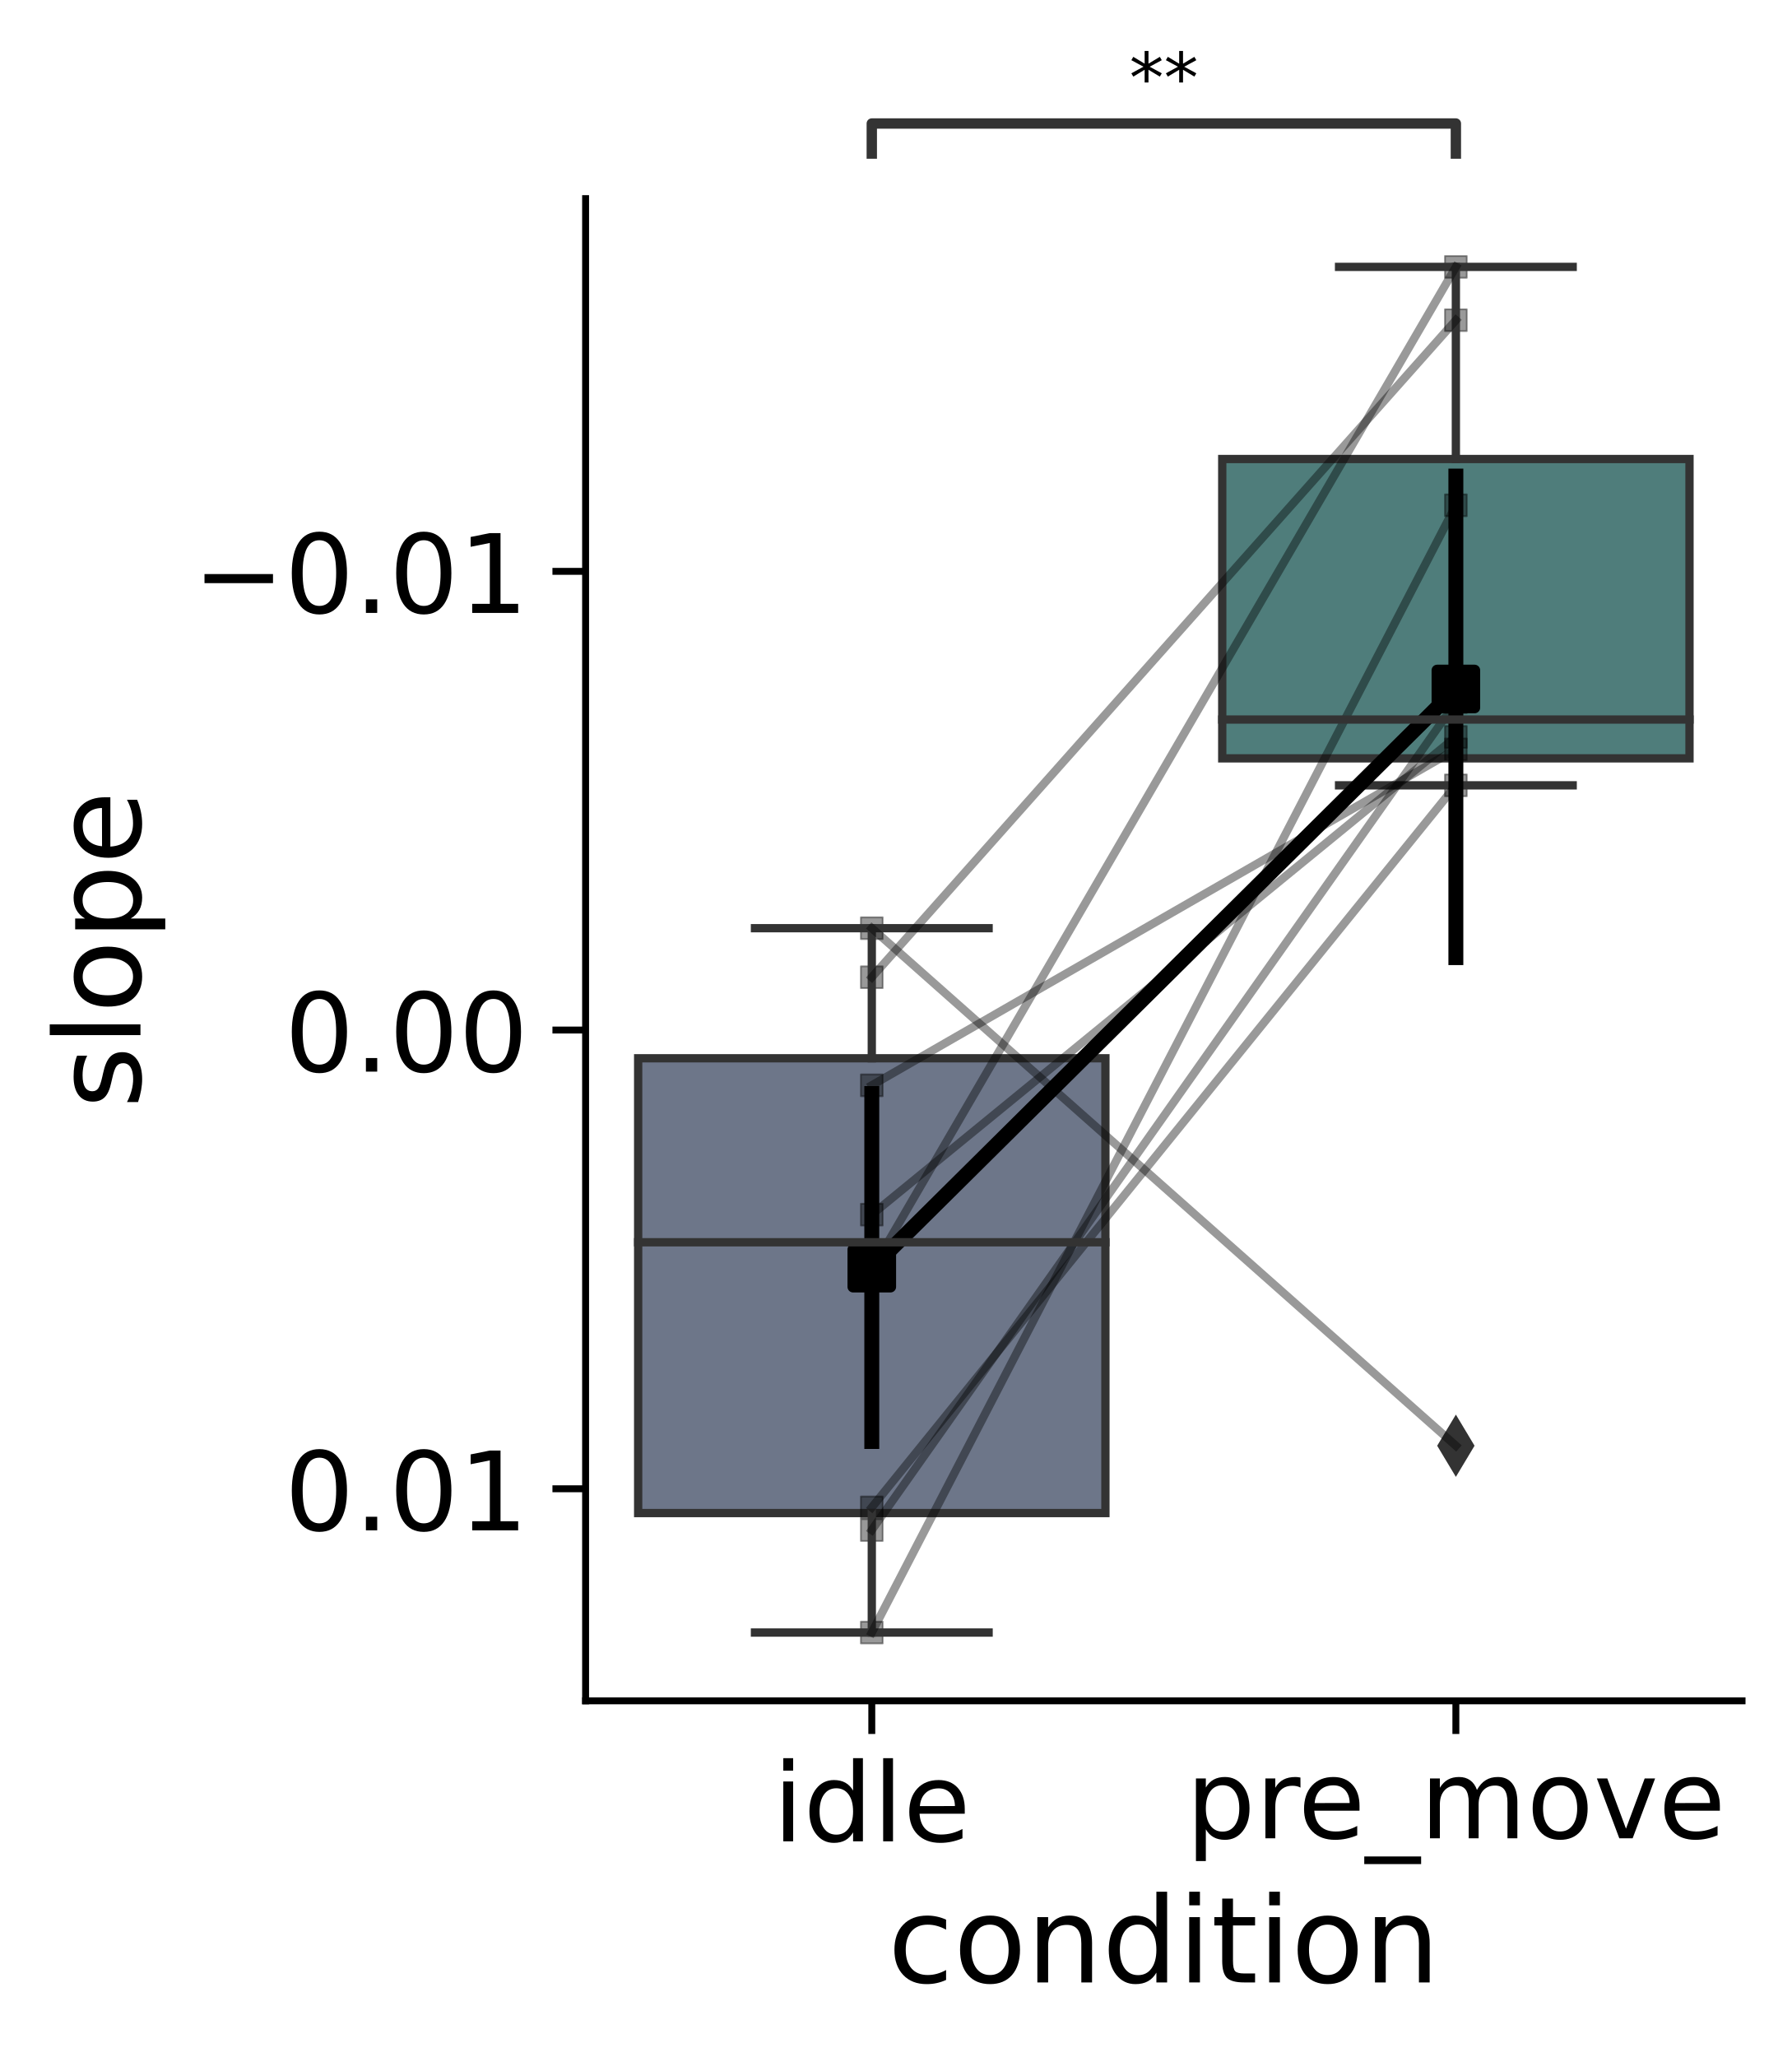
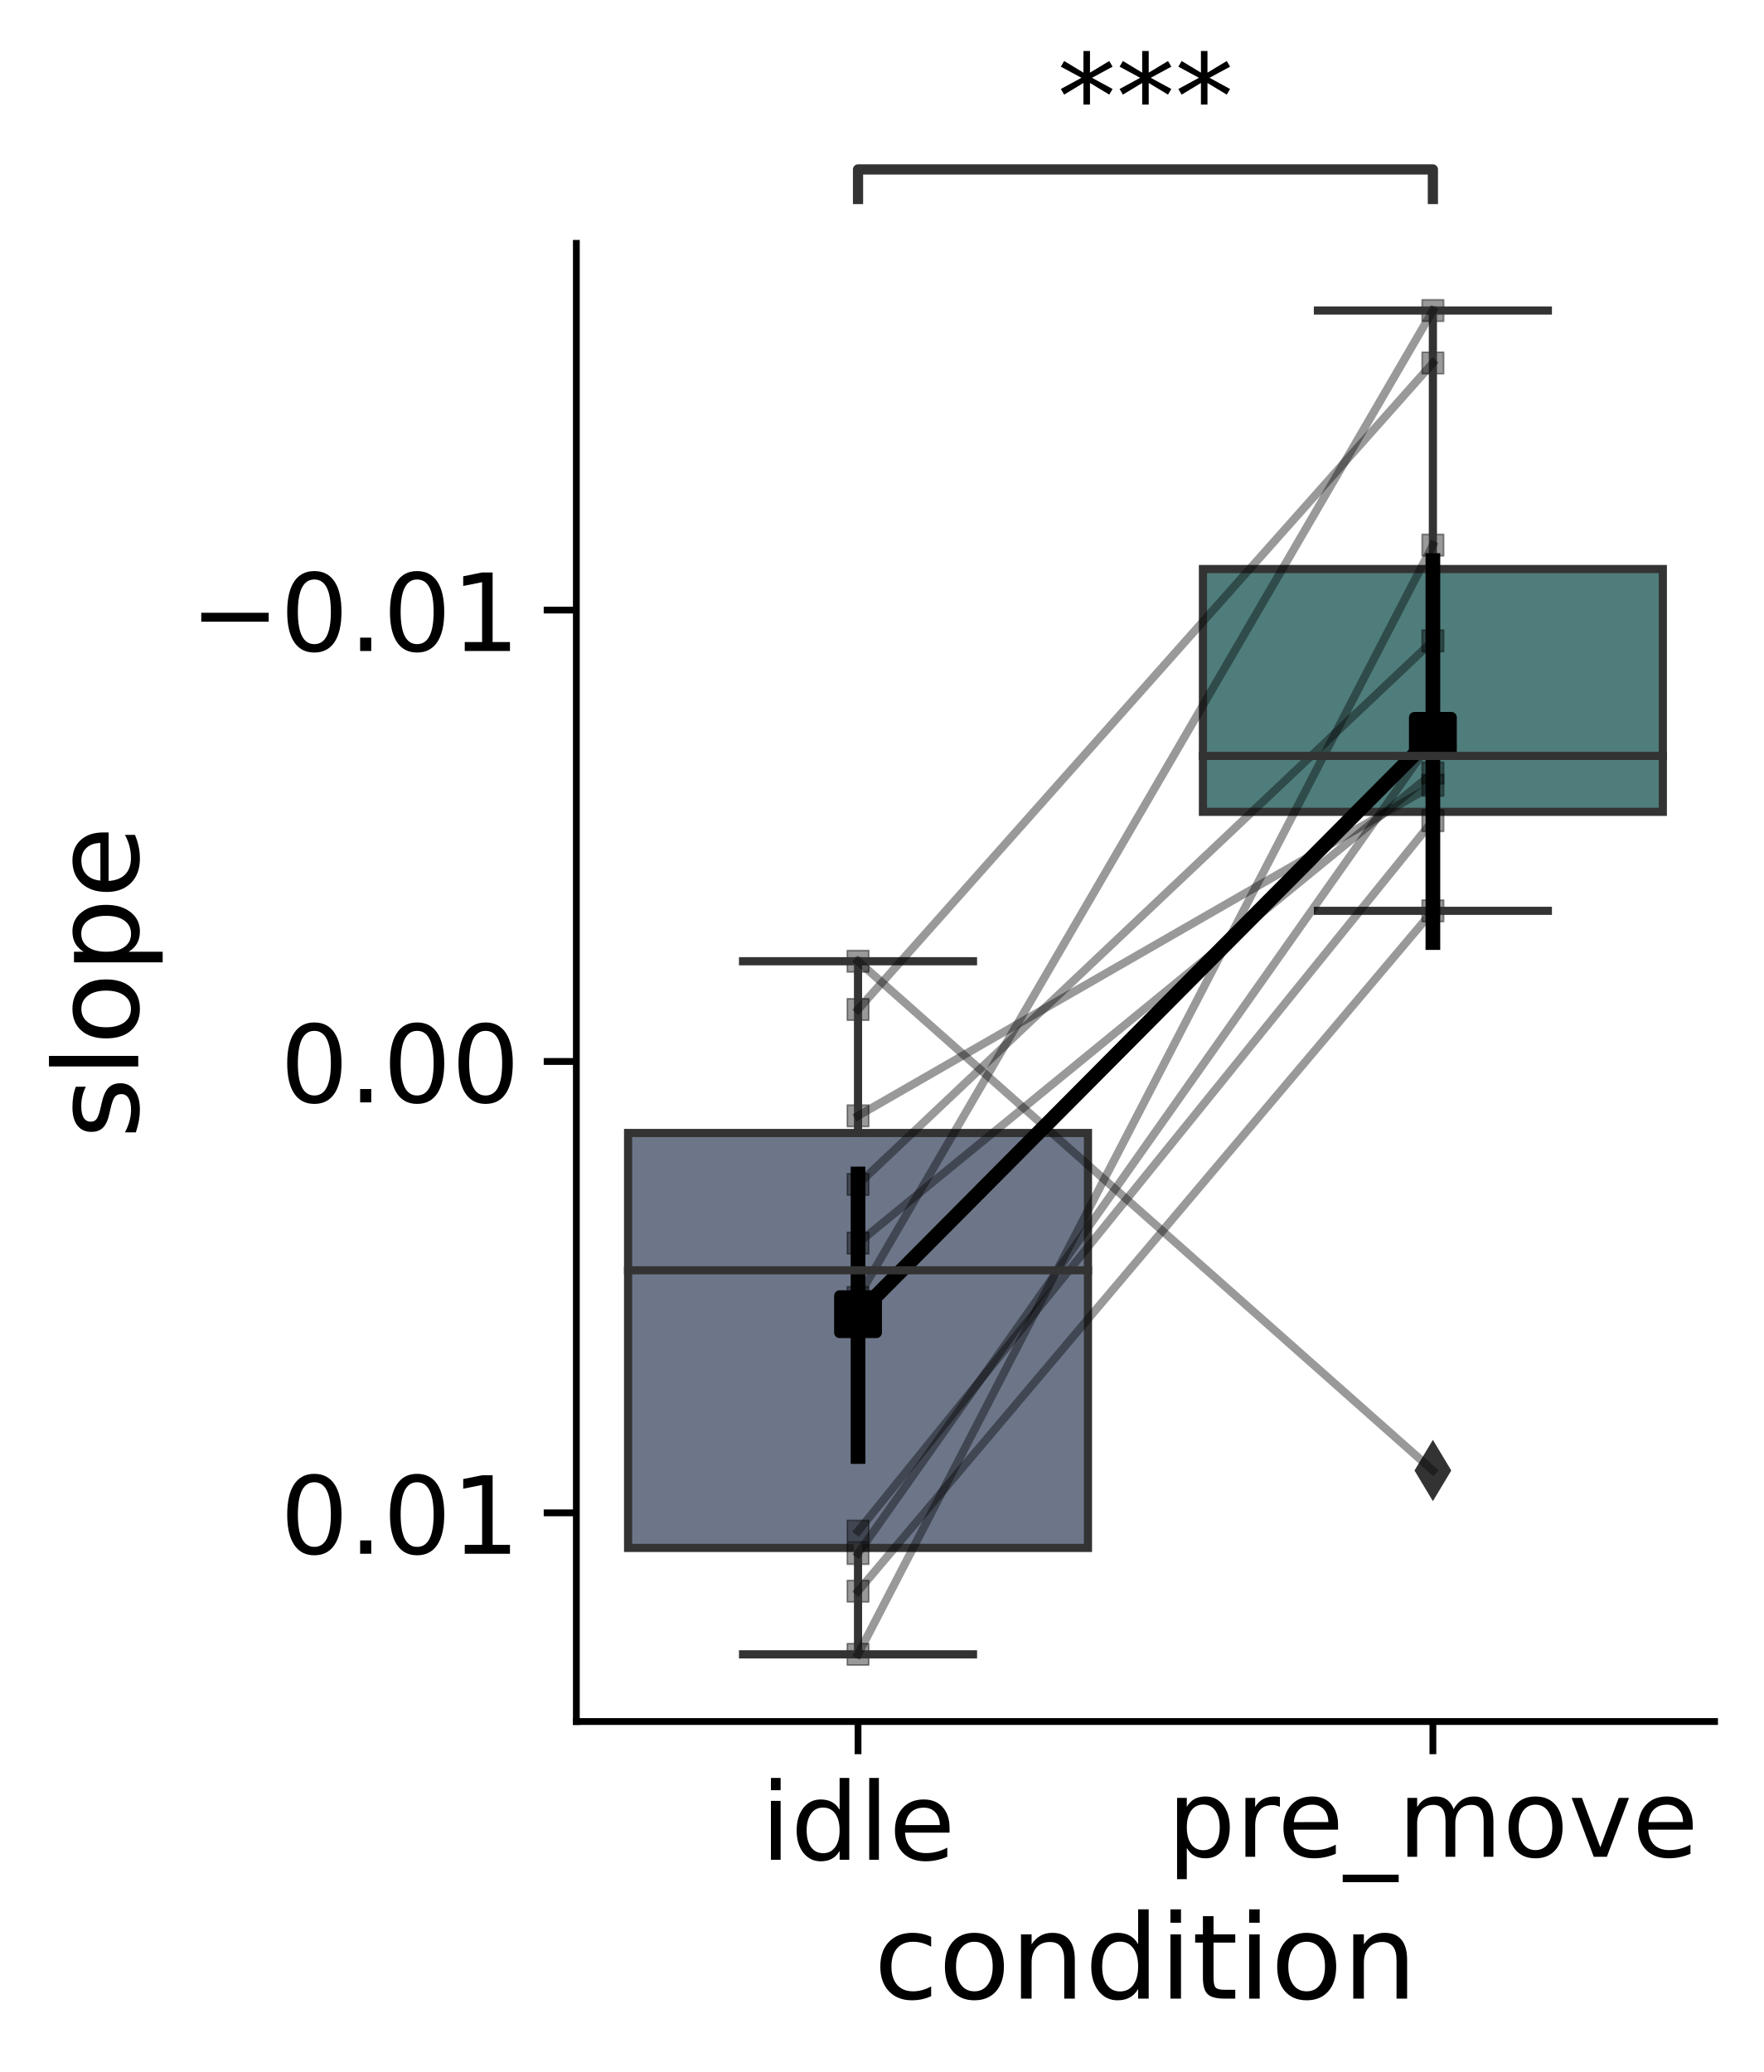
- <svg xmlns="http://www.w3.org/2000/svg" xmlns:xlink="http://www.w3.org/1999/xlink" width="259.366pt" height="297.744pt" viewBox="0 0 259.366 297.744" version="1.1">
+ <svg xmlns="http://www.w3.org/2000/svg" xmlns:xlink="http://www.w3.org/1999/xlink" width="259.366pt" height="304.79pt" viewBox="0 0 259.366 304.79" version="1.1">
  <defs>
    <style type="text/css">*{stroke-linejoin: round; stroke-linecap: butt}</style>
  </defs>
  <g id="figure_1">
    <g id="patch_1">
-       <path d="M 0 297.744  L 259.366 297.744  L 259.366 0  L 0 0  L 0 297.744  z " style="fill: none" />
+       <path d="M 0 304.79  L 259.366 304.79  L 259.366 0  L 0 0  L 0 304.79  z " style="fill: none" />
    </g>
    <g id="axes_1">
      <g id="patch_2">
-         <path d="M 84.766 246.19  L 252.166 246.19  L 252.166 28.75  L 84.766 28.75  L 84.766 246.19  z " style="fill: none" />
+         <path d="M 84.766 253.236  L 252.166 253.236  L 252.166 35.796  L 84.766 35.796  L 84.766 253.236  z " style="fill: none" />
      </g>
      <g id="patch_3">
-         <path d="M 92.375 153.183  L 160.011 153.183  L 160.011 219.011  L 92.375 219.011  L 92.375 153.183  z " clip-path="url(#p93cc78b33b)" style="fill: #5d687d; fill-opacity: 0.9; stroke: #333333; stroke-width: 1.2; stroke-linejoin: miter" />
+         <path d="M 92.375 166.661  L 160.011 166.661  L 160.011 227.698  L 92.375 227.698  L 92.375 166.661  z " clip-path="url(#pa002242b20)" style="fill: #5d687d; fill-opacity: 0.9; stroke: #333333; stroke-width: 1.2; stroke-linejoin: miter" />
      </g>
      <g id="patch_4">
-         <path d="M 176.921 66.44  L 244.557 66.44  L 244.557 109.77  L 176.921 109.77  L 176.921 66.44  z " clip-path="url(#p93cc78b33b)" style="fill: #3c6f6d; fill-opacity: 0.9; stroke: #333333; stroke-width: 1.2; stroke-linejoin: miter" />
+         <path d="M 176.921 83.705  L 244.557 83.705  L 244.557 119.419  L 176.921 119.419  L 176.921 83.705  z " clip-path="url(#pa002242b20)" style="fill: #3c6f6d; fill-opacity: 0.9; stroke: #333333; stroke-width: 1.2; stroke-linejoin: miter" />
      </g>
      <g id="PathCollection_1">
-         <path d="M 123.486 186.269  L 128.9 186.269  L 128.9 180.854  L 123.486 180.854  z " clip-path="url(#p93cc78b33b)" style="stroke: #000000; stroke-width: 1.62" />
-         <path d="M 208.032 102.435  L 213.446 102.435  L 213.446 97.021  L 208.032 97.021  z " clip-path="url(#p93cc78b33b)" style="stroke: #000000; stroke-width: 1.62" />
+         <path d="M 123.486 196.022  L 128.9 196.022  L 128.9 190.607  L 123.486 190.607  z " clip-path="url(#pa002242b20)" style="stroke: #000000; stroke-width: 1.62" />
+         <path d="M 208.032 110.951  L 213.446 110.951  L 213.446 105.537  L 208.032 105.537  z " clip-path="url(#pa002242b20)" style="stroke: #000000; stroke-width: 1.62" />
      </g>
      <g id="PolyCollection_1" />
      <g id="PolyCollection_2" />
      <g id="PolyCollection_3" />
      <g id="PolyCollection_4" />
      <g id="PolyCollection_5" />
      <g id="PolyCollection_6" />
      <g id="PolyCollection_7" />
      <g id="PolyCollection_8" />
+       <g id="PolyCollection_9" />
+       <g id="PolyCollection_10" />
      <g id="PathCollection_2">
        <defs>
-           <path id="m1d41d0dd05" d="M -1.581 1.581  L 1.581 1.581  L 1.581 -1.581  L -1.581 -1.581  z " style="stroke: #000000; stroke-opacity: 0.4; stroke-width: 0.253" />
+           <path id="m4c5fb9dcc1" d="M -1.581 1.581  L 1.581 1.581  L 1.581 -1.581  L -1.581 -1.581  z " style="stroke: #000000; stroke-opacity: 0.4; stroke-width: 0.253" />
        </defs>
-         <g clip-path="url(#p93cc78b33b)">
-           <use xlink:href="#m1d41d0dd05" x="126.193" y="218.191" style="fill-opacity: 0.4; stroke: #000000; stroke-opacity: 0.4; stroke-width: 0.253" />
-           <use xlink:href="#m1d41d0dd05" x="210.739" y="113.675" style="fill-opacity: 0.4; stroke: #000000; stroke-opacity: 0.4; stroke-width: 0.253" />
-           <use xlink:href="#m1d41d0dd05" x="126.193" y="134.351" style="fill-opacity: 0.4; stroke: #000000; stroke-opacity: 0.4; stroke-width: 0.253" />
-           <use xlink:href="#m1d41d0dd05" x="210.739" y="209.265" style="fill-opacity: 0.4; stroke: #000000; stroke-opacity: 0.4; stroke-width: 0.253" />
-           <use xlink:href="#m1d41d0dd05" x="126.193" y="175.815" style="fill-opacity: 0.4; stroke: #000000; stroke-opacity: 0.4; stroke-width: 0.253" />
-           <use xlink:href="#m1d41d0dd05" x="210.739" y="106.668" style="fill-opacity: 0.4; stroke: #000000; stroke-opacity: 0.4; stroke-width: 0.253" />
-           <use xlink:href="#m1d41d0dd05" x="126.193" y="141.45" style="fill-opacity: 0.4; stroke: #000000; stroke-opacity: 0.4; stroke-width: 0.253" />
-           <use xlink:href="#m1d41d0dd05" x="210.739" y="46.346" style="fill-opacity: 0.4; stroke: #000000; stroke-opacity: 0.4; stroke-width: 0.253" />
-           <use xlink:href="#m1d41d0dd05" x="126.193" y="183.814" style="fill-opacity: 0.4; stroke: #000000; stroke-opacity: 0.4; stroke-width: 0.253" />
-           <use xlink:href="#m1d41d0dd05" x="210.739" y="38.634" style="fill-opacity: 0.4; stroke: #000000; stroke-opacity: 0.4; stroke-width: 0.253" />
-           <use xlink:href="#m1d41d0dd05" x="126.193" y="236.306" style="fill-opacity: 0.4; stroke: #000000; stroke-opacity: 0.4; stroke-width: 0.253" />
-           <use xlink:href="#m1d41d0dd05" x="210.739" y="73.138" style="fill-opacity: 0.4; stroke: #000000; stroke-opacity: 0.4; stroke-width: 0.253" />
-           <use xlink:href="#m1d41d0dd05" x="126.193" y="157.094" style="fill-opacity: 0.4; stroke: #000000; stroke-opacity: 0.4; stroke-width: 0.253" />
-           <use xlink:href="#m1d41d0dd05" x="210.739" y="108.468" style="fill-opacity: 0.4; stroke: #000000; stroke-opacity: 0.4; stroke-width: 0.253" />
-           <use xlink:href="#m1d41d0dd05" x="126.193" y="221.472" style="fill-opacity: 0.4; stroke: #000000; stroke-opacity: 0.4; stroke-width: 0.253" />
-           <use xlink:href="#m1d41d0dd05" x="210.739" y="101.627" style="fill-opacity: 0.4; stroke: #000000; stroke-opacity: 0.4; stroke-width: 0.253" />
+         <g clip-path="url(#pa002242b20)">
+           <use xlink:href="#m4c5fb9dcc1" x="126.193" y="225.237" style="fill-opacity: 0.4; stroke: #000000; stroke-opacity: 0.4; stroke-width: 0.253" />
+           <use xlink:href="#m4c5fb9dcc1" x="210.739" y="120.721" style="fill-opacity: 0.4; stroke: #000000; stroke-opacity: 0.4; stroke-width: 0.253" />
+           <use xlink:href="#m4c5fb9dcc1" x="126.193" y="141.397" style="fill-opacity: 0.4; stroke: #000000; stroke-opacity: 0.4; stroke-width: 0.253" />
+           <use xlink:href="#m4c5fb9dcc1" x="210.739" y="216.311" style="fill-opacity: 0.4; stroke: #000000; stroke-opacity: 0.4; stroke-width: 0.253" />
+           <use xlink:href="#m4c5fb9dcc1" x="126.193" y="182.861" style="fill-opacity: 0.4; stroke: #000000; stroke-opacity: 0.4; stroke-width: 0.253" />
+           <use xlink:href="#m4c5fb9dcc1" x="210.739" y="113.714" style="fill-opacity: 0.4; stroke: #000000; stroke-opacity: 0.4; stroke-width: 0.253" />
+           <use xlink:href="#m4c5fb9dcc1" x="126.193" y="148.495" style="fill-opacity: 0.4; stroke: #000000; stroke-opacity: 0.4; stroke-width: 0.253" />
+           <use xlink:href="#m4c5fb9dcc1" x="210.739" y="53.392" style="fill-opacity: 0.4; stroke: #000000; stroke-opacity: 0.4; stroke-width: 0.253" />
+           <use xlink:href="#m4c5fb9dcc1" x="126.193" y="190.859" style="fill-opacity: 0.4; stroke: #000000; stroke-opacity: 0.4; stroke-width: 0.253" />
+           <use xlink:href="#m4c5fb9dcc1" x="210.739" y="45.679" style="fill-opacity: 0.4; stroke: #000000; stroke-opacity: 0.4; stroke-width: 0.253" />
+           <use xlink:href="#m4c5fb9dcc1" x="126.193" y="243.352" style="fill-opacity: 0.4; stroke: #000000; stroke-opacity: 0.4; stroke-width: 0.253" />
+           <use xlink:href="#m4c5fb9dcc1" x="210.739" y="80.184" style="fill-opacity: 0.4; stroke: #000000; stroke-opacity: 0.4; stroke-width: 0.253" />
+           <use xlink:href="#m4c5fb9dcc1" x="126.193" y="164.14" style="fill-opacity: 0.4; stroke: #000000; stroke-opacity: 0.4; stroke-width: 0.253" />
+           <use xlink:href="#m4c5fb9dcc1" x="210.739" y="115.514" style="fill-opacity: 0.4; stroke: #000000; stroke-opacity: 0.4; stroke-width: 0.253" />
+           <use xlink:href="#m4c5fb9dcc1" x="126.193" y="228.518" style="fill-opacity: 0.4; stroke: #000000; stroke-opacity: 0.4; stroke-width: 0.253" />
+           <use xlink:href="#m4c5fb9dcc1" x="210.739" y="108.672" style="fill-opacity: 0.4; stroke: #000000; stroke-opacity: 0.4; stroke-width: 0.253" />
+           <use xlink:href="#m4c5fb9dcc1" x="126.193" y="174.223" style="fill-opacity: 0.4; stroke: #000000; stroke-opacity: 0.4; stroke-width: 0.253" />
+           <use xlink:href="#m4c5fb9dcc1" x="210.739" y="94.269" style="fill-opacity: 0.4; stroke: #000000; stroke-opacity: 0.4; stroke-width: 0.253" />
+           <use xlink:href="#m4c5fb9dcc1" x="126.193" y="234.064" style="fill-opacity: 0.4; stroke: #000000; stroke-opacity: 0.4; stroke-width: 0.253" />
+           <use xlink:href="#m4c5fb9dcc1" x="210.739" y="133.982" style="fill-opacity: 0.4; stroke: #000000; stroke-opacity: 0.4; stroke-width: 0.253" />
        </g>
      </g>
      <g id="matplotlib.axis_1">
        <g id="xtick_1">
          <g id="line2d_1">
            <defs>
-               <path id="m4f19713eb8" d="M 0 0  L 0 4.8  " style="stroke: #000000" />
+               <path id="md29b24682e" d="M 0 0  L 0 4.8  " style="stroke: #000000" />
            </defs>
            <g>
-               <use xlink:href="#m4f19713eb8" x="126.193" y="246.19" style="stroke: #000000" />
+               <use xlink:href="#md29b24682e" x="126.193" y="253.236" style="stroke: #000000" />
            </g>
          </g>
          <g id="text_1">
-             <g transform="translate(111.8915 266.526) scale(0.1584 -0.1584)">
+             <g transform="translate(111.8915 273.5717) scale(0.1584 -0.1584)">
              <defs>
                <path id="DejaVuSans-69" d="M 603 3500  L 1178 3500  L 1178 0  L 603 0  L 603 3500  z M 603 4863  L 1178 4863  L 1178 4134  L 603 4134  L 603 4863  z " transform="scale(0.015625)" />
                <path id="DejaVuSans-64" d="M 2906 2969  L 2906 4863  L 3481 4863  L 3481 0  L 2906 0  L 2906 525  Q 2725 213 2448 61  Q 2172 -91 1784 -91  Q 1150 -91 751 415  Q 353 922 353 1747  Q 353 2572 751 3078  Q 1150 3584 1784 3584  Q 2172 3584 2448 3432  Q 2725 3281 2906 2969  z M 947 1747  Q 947 1113 1208 752  Q 1469 391 1925 391  Q 2381 391 2643 752  Q 2906 1113 2906 1747  Q 2906 2381 2643 2742  Q 2381 3103 1925 3103  Q 1469 3103 1208 2742  Q 947 2381 947 1747  z " transform="scale(0.015625)" />
                <path id="DejaVuSans-6c" d="M 603 4863  L 1178 4863  L 1178 0  L 603 0  L 603 4863  z " transform="scale(0.015625)" />
                <path id="DejaVuSans-65" d="M 3597 1894  L 3597 1613  L 953 1613  Q 991 1019 1311 708  Q 1631 397 2203 397  Q 2534 397 2845 478  Q 3156 559 3463 722  L 3463 178  Q 3153 47 2828 -22  Q 2503 -91 2169 -91  Q 1331 -91 842 396  Q 353 884 353 1716  Q 353 2575 817 3079  Q 1281 3584 2069 3584  Q 2775 3584 3186 3129  Q 3597 2675 3597 1894  z M 3022 2063  Q 3016 2534 2758 2815  Q 2500 3097 2075 3097  Q 1594 3097 1305 2825  Q 1016 2553 972 2059  L 3022 2063  z " transform="scale(0.015625)" />
              </defs>
              <use xlink:href="#DejaVuSans-69" />
              <use xlink:href="#DejaVuSans-64" x="27.783" />
              <use xlink:href="#DejaVuSans-6c" x="91.26" />
              <use xlink:href="#DejaVuSans-65" x="119.043" />
            </g>
          </g>
        </g>
        <g id="xtick_2">
          <g id="line2d_2">
            <g>
-               <use xlink:href="#m4f19713eb8" x="210.739" y="246.19" style="stroke: #000000" />
+               <use xlink:href="#md29b24682e" x="210.739" y="253.236" style="stroke: #000000" />
            </g>
          </g>
          <g id="text_2">
-             <g transform="translate(171.6783 266.0855) scale(0.1584 -0.1584)">
+             <g transform="translate(171.6783 273.1312) scale(0.1584 -0.1584)">
              <defs>
                <path id="DejaVuSans-70" d="M 1159 525  L 1159 -1331  L 581 -1331  L 581 3500  L 1159 3500  L 1159 2969  Q 1341 3281 1617 3432  Q 1894 3584 2278 3584  Q 2916 3584 3314 3078  Q 3713 2572 3713 1747  Q 3713 922 3314 415  Q 2916 -91 2278 -91  Q 1894 -91 1617 61  Q 1341 213 1159 525  z M 3116 1747  Q 3116 2381 2855 2742  Q 2594 3103 2138 3103  Q 1681 3103 1420 2742  Q 1159 2381 1159 1747  Q 1159 1113 1420 752  Q 1681 391 2138 391  Q 2594 391 2855 752  Q 3116 1113 3116 1747  z " transform="scale(0.015625)" />
                <path id="DejaVuSans-72" d="M 2631 2963  Q 2534 3019 2420 3045  Q 2306 3072 2169 3072  Q 1681 3072 1420 2755  Q 1159 2438 1159 1844  L 1159 0  L 581 0  L 581 3500  L 1159 3500  L 1159 2956  Q 1341 3275 1631 3429  Q 1922 3584 2338 3584  Q 2397 3584 2469 3576  Q 2541 3569 2628 3553  L 2631 2963  z " transform="scale(0.015625)" />
                <path id="DejaVuSans-5f" d="M 3263 -1063  L 3263 -1509  L -63 -1509  L -63 -1063  L 3263 -1063  z " transform="scale(0.015625)" />
                <path id="DejaVuSans-6d" d="M 3328 2828  Q 3544 3216 3844 3400  Q 4144 3584 4550 3584  Q 5097 3584 5394 3201  Q 5691 2819 5691 2113  L 5691 0  L 5113 0  L 5113 2094  Q 5113 2597 4934 2840  Q 4756 3084 4391 3084  Q 3944 3084 3684 2787  Q 3425 2491 3425 1978  L 3425 0  L 2847 0  L 2847 2094  Q 2847 2600 2669 2842  Q 2491 3084 2119 3084  Q 1678 3084 1418 2786  Q 1159 2488 1159 1978  L 1159 0  L 581 0  L 581 3500  L 1159 3500  L 1159 2956  Q 1356 3278 1631 3431  Q 1906 3584 2284 3584  Q 2666 3584 2933 3390  Q 3200 3197 3328 2828  z " transform="scale(0.015625)" />
                <path id="DejaVuSans-6f" d="M 1959 3097  Q 1497 3097 1228 2736  Q 959 2375 959 1747  Q 959 1119 1226 758  Q 1494 397 1959 397  Q 2419 397 2687 759  Q 2956 1122 2956 1747  Q 2956 2369 2687 2733  Q 2419 3097 1959 3097  z M 1959 3584  Q 2709 3584 3137 3096  Q 3566 2609 3566 1747  Q 3566 888 3137 398  Q 2709 -91 1959 -91  Q 1206 -91 779 398  Q 353 888 353 1747  Q 353 2609 779 3096  Q 1206 3584 1959 3584  z " transform="scale(0.015625)" />
                <path id="DejaVuSans-76" d="M 191 3500  L 800 3500  L 1894 563  L 2988 3500  L 3597 3500  L 2284 0  L 1503 0  L 191 3500  z " transform="scale(0.015625)" />
              </defs>
              <use xlink:href="#DejaVuSans-70" />
              <use xlink:href="#DejaVuSans-72" x="63.477" />
              <use xlink:href="#DejaVuSans-65" x="102.34" />
              <use xlink:href="#DejaVuSans-5f" x="163.863" />
              <use xlink:href="#DejaVuSans-6d" x="213.863" />
              <use xlink:href="#DejaVuSans-6f" x="311.275" />
              <use xlink:href="#DejaVuSans-76" x="372.457" />
              <use xlink:href="#DejaVuSans-65" x="431.637" />
            </g>
          </g>
        </g>
        <g id="text_3">
-           <g transform="translate(128.5181 286.9504) scale(0.1728 -0.1728)">
+           <g transform="translate(128.5181 293.9961) scale(0.1728 -0.1728)">
            <defs>
              <path id="DejaVuSans-63" d="M 3122 3366  L 3122 2828  Q 2878 2963 2633 3030  Q 2388 3097 2138 3097  Q 1578 3097 1268 2742  Q 959 2388 959 1747  Q 959 1106 1268 751  Q 1578 397 2138 397  Q 2388 397 2633 464  Q 2878 531 3122 666  L 3122 134  Q 2881 22 2623 -34  Q 2366 -91 2075 -91  Q 1284 -91 818 406  Q 353 903 353 1747  Q 353 2603 823 3093  Q 1294 3584 2113 3584  Q 2378 3584 2631 3529  Q 2884 3475 3122 3366  z " transform="scale(0.015625)" />
              <path id="DejaVuSans-6e" d="M 3513 2113  L 3513 0  L 2938 0  L 2938 2094  Q 2938 2591 2744 2837  Q 2550 3084 2163 3084  Q 1697 3084 1428 2787  Q 1159 2491 1159 1978  L 1159 0  L 581 0  L 581 3500  L 1159 3500  L 1159 2956  Q 1366 3272 1645 3428  Q 1925 3584 2291 3584  Q 2894 3584 3203 3211  Q 3513 2838 3513 2113  z " transform="scale(0.015625)" />
              <path id="DejaVuSans-74" d="M 1172 4494  L 1172 3500  L 2356 3500  L 2356 3053  L 1172 3053  L 1172 1153  Q 1172 725 1289 603  Q 1406 481 1766 481  L 2356 481  L 2356 0  L 1766 0  Q 1100 0 847 248  Q 594 497 594 1153  L 594 3053  L 172 3053  L 172 3500  L 594 3500  L 594 4494  L 1172 4494  z " transform="scale(0.015625)" />
            </defs>
            <use xlink:href="#DejaVuSans-63" />
            <use xlink:href="#DejaVuSans-6f" x="54.98" />
            <use xlink:href="#DejaVuSans-6e" x="116.162" />
            <use xlink:href="#DejaVuSans-64" x="179.541" />
            <use xlink:href="#DejaVuSans-69" x="243.018" />
            <use xlink:href="#DejaVuSans-74" x="270.801" />
            <use xlink:href="#DejaVuSans-69" x="310.01" />
            <use xlink:href="#DejaVuSans-6f" x="337.793" />
            <use xlink:href="#DejaVuSans-6e" x="398.975" />
          </g>
        </g>
      </g>
      <g id="matplotlib.axis_2">
        <g id="ytick_1">
          <g id="line2d_3">
            <defs>
-               <path id="m7d86dd97b8" d="M 0 0  L -4.8 0  " style="stroke: #000000" />
+               <path id="m40ca871d22" d="M 0 0  L -4.8 0  " style="stroke: #000000" />
            </defs>
            <g>
-               <use xlink:href="#m7d86dd97b8" x="84.766" y="82.699" style="stroke: #000000" />
+               <use xlink:href="#m40ca871d22" x="84.766" y="89.745" style="stroke: #000000" />
            </g>
          </g>
          <g id="text_4">
-             <g transform="translate(27.9238 88.71679) scale(0.1584 -0.1584)">
+             <g transform="translate(27.9238 95.76247) scale(0.1584 -0.1584)">
              <defs>
                <path id="DejaVuSans-2212" d="M 678 2272  L 4684 2272  L 4684 1741  L 678 1741  L 678 2272  z " transform="scale(0.015625)" />
                <path id="DejaVuSans-30" d="M 2034 4250  Q 1547 4250 1301 3770  Q 1056 3291 1056 2328  Q 1056 1369 1301 889  Q 1547 409 2034 409  Q 2525 409 2770 889  Q 3016 1369 3016 2328  Q 3016 3291 2770 3770  Q 2525 4250 2034 4250  z M 2034 4750  Q 2819 4750 3233 4129  Q 3647 3509 3647 2328  Q 3647 1150 3233 529  Q 2819 -91 2034 -91  Q 1250 -91 836 529  Q 422 1150 422 2328  Q 422 3509 836 4129  Q 1250 4750 2034 4750  z " transform="scale(0.015625)" />
                <path id="DejaVuSans-2e" d="M 684 794  L 1344 794  L 1344 0  L 684 0  L 684 794  z " transform="scale(0.015625)" />
                <path id="DejaVuSans-31" d="M 794 531  L 1825 531  L 1825 4091  L 703 3866  L 703 4441  L 1819 4666  L 2450 4666  L 2450 531  L 3481 531  L 3481 0  L 794 0  L 794 531  z " transform="scale(0.015625)" />
              </defs>
              <use xlink:href="#DejaVuSans-2212" />
              <use xlink:href="#DejaVuSans-30" x="83.789" />
              <use xlink:href="#DejaVuSans-2e" x="147.412" />
              <use xlink:href="#DejaVuSans-30" x="179.199" />
              <use xlink:href="#DejaVuSans-31" x="242.822" />
            </g>
          </g>
        </g>
        <g id="ytick_2">
          <g id="line2d_4">
            <g>
-               <use xlink:href="#m7d86dd97b8" x="84.766" y="149.096" style="stroke: #000000" />
+               <use xlink:href="#m40ca871d22" x="84.766" y="156.142" style="stroke: #000000" />
            </g>
          </g>
          <g id="text_5">
-             <g transform="translate(41.19723 155.1141) scale(0.1584 -0.1584)">
+             <g transform="translate(41.19723 162.1597) scale(0.1584 -0.1584)">
              <use xlink:href="#DejaVuSans-30" />
              <use xlink:href="#DejaVuSans-2e" x="63.623" />
              <use xlink:href="#DejaVuSans-30" x="95.41" />
              <use xlink:href="#DejaVuSans-30" x="159.033" />
            </g>
          </g>
        </g>
        <g id="ytick_3">
          <g id="line2d_5">
            <g>
-               <use xlink:href="#m7d86dd97b8" x="84.766" y="215.493" style="stroke: #000000" />
+               <use xlink:href="#m40ca871d22" x="84.766" y="222.539" style="stroke: #000000" />
            </g>
          </g>
          <g id="text_6">
-             <g transform="translate(41.19723 221.5113) scale(0.1584 -0.1584)">
+             <g transform="translate(41.19723 228.557) scale(0.1584 -0.1584)">
              <use xlink:href="#DejaVuSans-30" />
              <use xlink:href="#DejaVuSans-2e" x="63.623" />
              <use xlink:href="#DejaVuSans-30" x="95.41" />
              <use xlink:href="#DejaVuSans-31" x="159.033" />
            </g>
          </g>
        </g>
        <g id="text_7">
-           <g transform="translate(20.3301 160.4593) rotate(-90) scale(0.1728 -0.1728)">
+           <g transform="translate(20.3301 167.505) rotate(-90) scale(0.1728 -0.1728)">
            <defs>
              <path id="DejaVuSans-73" d="M 2834 3397  L 2834 2853  Q 2591 2978 2328 3040  Q 2066 3103 1784 3103  Q 1356 3103 1142 2972  Q 928 2841 928 2578  Q 928 2378 1081 2264  Q 1234 2150 1697 2047  L 1894 2003  Q 2506 1872 2764 1633  Q 3022 1394 3022 966  Q 3022 478 2636 193  Q 2250 -91 1575 -91  Q 1294 -91 989 -36  Q 684 19 347 128  L 347 722  Q 666 556 975 473  Q 1284 391 1588 391  Q 1994 391 2212 530  Q 2431 669 2431 922  Q 2431 1156 2273 1281  Q 2116 1406 1581 1522  L 1381 1569  Q 847 1681 609 1914  Q 372 2147 372 2553  Q 372 3047 722 3315  Q 1072 3584 1716 3584  Q 2034 3584 2315 3537  Q 2597 3491 2834 3397  z " transform="scale(0.015625)" />
            </defs>
            <use xlink:href="#DejaVuSans-73" />
            <use xlink:href="#DejaVuSans-6c" x="52.1" />
            <use xlink:href="#DejaVuSans-6f" x="79.883" />
            <use xlink:href="#DejaVuSans-70" x="141.064" />
            <use xlink:href="#DejaVuSans-65" x="204.541" />
          </g>
        </g>
      </g>
      <g id="line2d_6">
-         <path d="M 126.193 153.183  L 126.193 134.351  " clip-path="url(#p93cc78b33b)" style="fill: none; stroke: #333333; stroke-width: 1.2; stroke-linecap: square" />
+         <path d="M 126.193 166.661  L 126.193 141.397  " clip-path="url(#pa002242b20)" style="fill: none; stroke: #333333; stroke-width: 1.2; stroke-linecap: square" />
      </g>
      <g id="line2d_7">
-         <path d="M 126.193 219.011  L 126.193 236.306  " clip-path="url(#p93cc78b33b)" style="fill: none; stroke: #333333; stroke-width: 1.2; stroke-linecap: square" />
+         <path d="M 126.193 227.698  L 126.193 243.352  " clip-path="url(#pa002242b20)" style="fill: none; stroke: #333333; stroke-width: 1.2; stroke-linecap: square" />
      </g>
      <g id="line2d_8">
-         <path d="M 109.284 134.351  L 143.102 134.351  " clip-path="url(#p93cc78b33b)" style="fill: none; stroke: #333333; stroke-width: 1.2; stroke-linecap: square" />
+         <path d="M 109.284 141.397  L 143.102 141.397  " clip-path="url(#pa002242b20)" style="fill: none; stroke: #333333; stroke-width: 1.2; stroke-linecap: square" />
      </g>
      <g id="line2d_9">
-         <path d="M 109.284 236.306  L 143.102 236.306  " clip-path="url(#p93cc78b33b)" style="fill: none; stroke: #333333; stroke-width: 1.2; stroke-linecap: square" />
+         <path d="M 109.284 243.352  L 143.102 243.352  " clip-path="url(#pa002242b20)" style="fill: none; stroke: #333333; stroke-width: 1.2; stroke-linecap: square" />
      </g>
      <g id="line2d_10" />
      <g id="line2d_11">
-         <path d="M 210.739 66.44  L 210.739 38.634  " clip-path="url(#p93cc78b33b)" style="fill: none; stroke: #333333; stroke-width: 1.2; stroke-linecap: square" />
+         <path d="M 210.739 83.705  L 210.739 45.679  " clip-path="url(#pa002242b20)" style="fill: none; stroke: #333333; stroke-width: 1.2; stroke-linecap: square" />
      </g>
      <g id="line2d_12">
-         <path d="M 210.739 109.77  L 210.739 113.675  " clip-path="url(#p93cc78b33b)" style="fill: none; stroke: #333333; stroke-width: 1.2; stroke-linecap: square" />
+         <path d="M 210.739 119.419  L 210.739 133.982  " clip-path="url(#pa002242b20)" style="fill: none; stroke: #333333; stroke-width: 1.2; stroke-linecap: square" />
      </g>
      <g id="line2d_13">
-         <path d="M 193.83 38.634  L 227.648 38.634  " clip-path="url(#p93cc78b33b)" style="fill: none; stroke: #333333; stroke-width: 1.2; stroke-linecap: square" />
+         <path d="M 193.83 45.679  L 227.648 45.679  " clip-path="url(#pa002242b20)" style="fill: none; stroke: #333333; stroke-width: 1.2; stroke-linecap: square" />
      </g>
      <g id="line2d_14">
-         <path d="M 193.83 113.675  L 227.648 113.675  " clip-path="url(#p93cc78b33b)" style="fill: none; stroke: #333333; stroke-width: 1.2; stroke-linecap: square" />
+         <path d="M 193.83 133.982  L 227.648 133.982  " clip-path="url(#pa002242b20)" style="fill: none; stroke: #333333; stroke-width: 1.2; stroke-linecap: square" />
      </g>
      <g id="line2d_15">
        <defs>
-           <path id="mae8e6f7835" d="M -0 3.536  L 2.121 0  L -0 -3.536  L -2.121 -0  z " style="stroke: #333333; stroke-linejoin: miter" />
+           <path id="m2a79633177" d="M -0 3.536  L 2.121 0  L -0 -3.536  L -2.121 -0  z " style="stroke: #333333; stroke-linejoin: miter" />
        </defs>
-         <g clip-path="url(#p93cc78b33b)">
-           <use xlink:href="#mae8e6f7835" x="210.739" y="209.265" style="fill: #333333; stroke: #333333; stroke-linejoin: miter" />
+         <g clip-path="url(#pa002242b20)">
+           <use xlink:href="#m2a79633177" x="210.739" y="216.311" style="fill: #333333; stroke: #333333; stroke-linejoin: miter" />
        </g>
      </g>
      <g id="line2d_16">
-         <path d="M 126.193 183.562  L 210.739 99.728  " clip-path="url(#p93cc78b33b)" style="fill: none; stroke: #000000; stroke-width: 2.16; stroke-linecap: square" />
+         <path d="M 126.193 193.315  L 210.739 108.244  " clip-path="url(#pa002242b20)" style="fill: none; stroke: #000000; stroke-width: 2.16; stroke-linecap: square" />
      </g>
      <g id="line2d_17">
-         <path d="M 126.193 158.291  L 126.193 208.651  " clip-path="url(#p93cc78b33b)" style="fill: none; stroke: #000000; stroke-width: 2.16; stroke-linecap: square" />
+         <path d="M 126.193 172.692  L 126.193 214.256  " clip-path="url(#pa002242b20)" style="fill: none; stroke: #000000; stroke-width: 2.16; stroke-linecap: square" />
      </g>
      <g id="line2d_18">
-         <path d="M 210.739 68.909  L 210.739 138.614  " clip-path="url(#p93cc78b33b)" style="fill: none; stroke: #000000; stroke-width: 2.16; stroke-linecap: square" />
+         <path d="M 210.739 82.453  L 210.739 138.649  " clip-path="url(#pa002242b20)" style="fill: none; stroke: #000000; stroke-width: 2.16; stroke-linecap: square" />
      </g>
      <g id="line2d_19">
-         <path d="M 126.193 218.191  L 210.739 113.675  " clip-path="url(#p93cc78b33b)" style="fill: none; stroke: #000000; stroke-opacity: 0.4; stroke-width: 1.2; stroke-linecap: square" />
+         <path d="M 126.193 225.237  L 210.739 120.721  " clip-path="url(#pa002242b20)" style="fill: none; stroke: #000000; stroke-opacity: 0.4; stroke-width: 1.2; stroke-linecap: square" />
      </g>
      <g id="line2d_20">
-         <path d="M 126.193 134.351  L 210.739 209.265  " clip-path="url(#p93cc78b33b)" style="fill: none; stroke: #000000; stroke-opacity: 0.4; stroke-width: 1.2; stroke-linecap: square" />
+         <path d="M 126.193 141.397  L 210.739 216.311  " clip-path="url(#pa002242b20)" style="fill: none; stroke: #000000; stroke-opacity: 0.4; stroke-width: 1.2; stroke-linecap: square" />
      </g>
      <g id="line2d_21">
-         <path d="M 126.193 175.815  L 210.739 106.668  " clip-path="url(#p93cc78b33b)" style="fill: none; stroke: #000000; stroke-opacity: 0.4; stroke-width: 1.2; stroke-linecap: square" />
+         <path d="M 126.193 182.861  L 210.739 113.714  " clip-path="url(#pa002242b20)" style="fill: none; stroke: #000000; stroke-opacity: 0.4; stroke-width: 1.2; stroke-linecap: square" />
      </g>
      <g id="line2d_22">
-         <path d="M 126.193 141.45  L 210.739 46.346  " clip-path="url(#p93cc78b33b)" style="fill: none; stroke: #000000; stroke-opacity: 0.4; stroke-width: 1.2; stroke-linecap: square" />
+         <path d="M 126.193 148.495  L 210.739 53.392  " clip-path="url(#pa002242b20)" style="fill: none; stroke: #000000; stroke-opacity: 0.4; stroke-width: 1.2; stroke-linecap: square" />
      </g>
      <g id="line2d_23">
-         <path d="M 126.193 183.814  L 210.739 38.634  " clip-path="url(#p93cc78b33b)" style="fill: none; stroke: #000000; stroke-opacity: 0.4; stroke-width: 1.2; stroke-linecap: square" />
+         <path d="M 126.193 190.859  L 210.739 45.679  " clip-path="url(#pa002242b20)" style="fill: none; stroke: #000000; stroke-opacity: 0.4; stroke-width: 1.2; stroke-linecap: square" />
      </g>
      <g id="line2d_24">
-         <path d="M 126.193 236.306  L 210.739 73.138  " clip-path="url(#p93cc78b33b)" style="fill: none; stroke: #000000; stroke-opacity: 0.4; stroke-width: 1.2; stroke-linecap: square" />
+         <path d="M 126.193 243.352  L 210.739 80.184  " clip-path="url(#pa002242b20)" style="fill: none; stroke: #000000; stroke-opacity: 0.4; stroke-width: 1.2; stroke-linecap: square" />
      </g>
      <g id="line2d_25">
-         <path d="M 126.193 157.094  L 210.739 108.468  " clip-path="url(#p93cc78b33b)" style="fill: none; stroke: #000000; stroke-opacity: 0.4; stroke-width: 1.2; stroke-linecap: square" />
+         <path d="M 126.193 164.14  L 210.739 115.514  " clip-path="url(#pa002242b20)" style="fill: none; stroke: #000000; stroke-opacity: 0.4; stroke-width: 1.2; stroke-linecap: square" />
      </g>
      <g id="line2d_26">
-         <path d="M 126.193 221.472  L 210.739 101.627  " clip-path="url(#p93cc78b33b)" style="fill: none; stroke: #000000; stroke-opacity: 0.4; stroke-width: 1.2; stroke-linecap: square" />
+         <path d="M 126.193 228.518  L 210.739 108.672  " clip-path="url(#pa002242b20)" style="fill: none; stroke: #000000; stroke-opacity: 0.4; stroke-width: 1.2; stroke-linecap: square" />
      </g>
      <g id="line2d_27">
-         <path d="M 126.193 22.227  L 126.193 17.878  L 210.739 17.878  L 210.739 22.227  " style="fill: none; stroke: #333333; stroke-width: 1.5; stroke-linecap: square" />
+         <path d="M 126.193 174.223  L 210.739 94.269  " clip-path="url(#pa002242b20)" style="fill: none; stroke: #000000; stroke-opacity: 0.4; stroke-width: 1.2; stroke-linecap: square" />
      </g>
      <g id="line2d_28">
-         <path d="M 92.375 179.814  L 160.011 179.814  " clip-path="url(#p93cc78b33b)" style="fill: none; stroke: #333333; stroke-width: 1.2; stroke-linecap: square" />
+         <path d="M 126.193 234.064  L 210.739 133.982  " clip-path="url(#pa002242b20)" style="fill: none; stroke: #000000; stroke-opacity: 0.4; stroke-width: 1.2; stroke-linecap: square" />
      </g>
      <g id="line2d_29">
-         <path d="M 176.921 104.148  L 244.557 104.148  " clip-path="url(#p93cc78b33b)" style="fill: none; stroke: #333333; stroke-width: 1.2; stroke-linecap: square" />
+         <path d="M 126.193 29.273  L 126.193 24.924  L 210.739 24.924  L 210.739 29.273  " style="fill: none; stroke: #333333; stroke-width: 1.5; stroke-linecap: square" />
+       </g>
+       <g id="line2d_30">
+         <path d="M 92.375 186.86  L 160.011 186.86  " clip-path="url(#pa002242b20)" style="fill: none; stroke: #333333; stroke-width: 1.2; stroke-linecap: square" />
+       </g>
+       <g id="line2d_31">
+         <path d="M 176.921 111.193  L 244.557 111.193  " clip-path="url(#pa002242b20)" style="fill: none; stroke: #333333; stroke-width: 1.2; stroke-linecap: square" />
      </g>
      <g id="patch_5">
-         <path d="M 84.766 246.19  L 84.766 28.75  " style="fill: none; stroke: #000000; stroke-linejoin: miter; stroke-linecap: square" />
+         <path d="M 84.766 253.236  L 84.766 35.796  " style="fill: none; stroke: #000000; stroke-linejoin: miter; stroke-linecap: square" />
      </g>
      <g id="patch_6">
-         <path d="M 84.766 246.19  L 252.166 246.19  " style="fill: none; stroke: #000000; stroke-linejoin: miter; stroke-linecap: square" />
+         <path d="M 84.766 253.236  L 252.166 253.236  " style="fill: none; stroke: #000000; stroke-linejoin: miter; stroke-linecap: square" />
      </g>
      <g id="text_8">
-         <g transform="translate(163.466 14.79844) scale(0.1 -0.1)">
+         <g transform="translate(155.506 20.3301) scale(0.1728 -0.1728)">
          <defs>
            <path id="DejaVuSans-2a" d="M 3009 3897  L 1888 3291  L 3009 2681  L 2828 2375  L 1778 3009  L 1778 1831  L 1422 1831  L 1422 3009  L 372 2375  L 191 2681  L 1313 3291  L 191 3897  L 372 4206  L 1422 3572  L 1422 4750  L 1778 4750  L 1778 3572  L 2828 4206  L 3009 3897  z " transform="scale(0.015625)" />
          </defs>
          <use xlink:href="#DejaVuSans-2a" />
          <use xlink:href="#DejaVuSans-2a" x="50" />
+           <use xlink:href="#DejaVuSans-2a" x="100" />
        </g>
      </g>
    </g>
  </g>
  <defs>
-     <clipPath id="p93cc78b33b">
-       <rect x="84.766" y="28.75" width="167.4" height="217.44" />
+     <clipPath id="pa002242b20">
+       <rect x="84.766" y="35.796" width="167.4" height="217.44" />
    </clipPath>
  </defs>
</svg>
